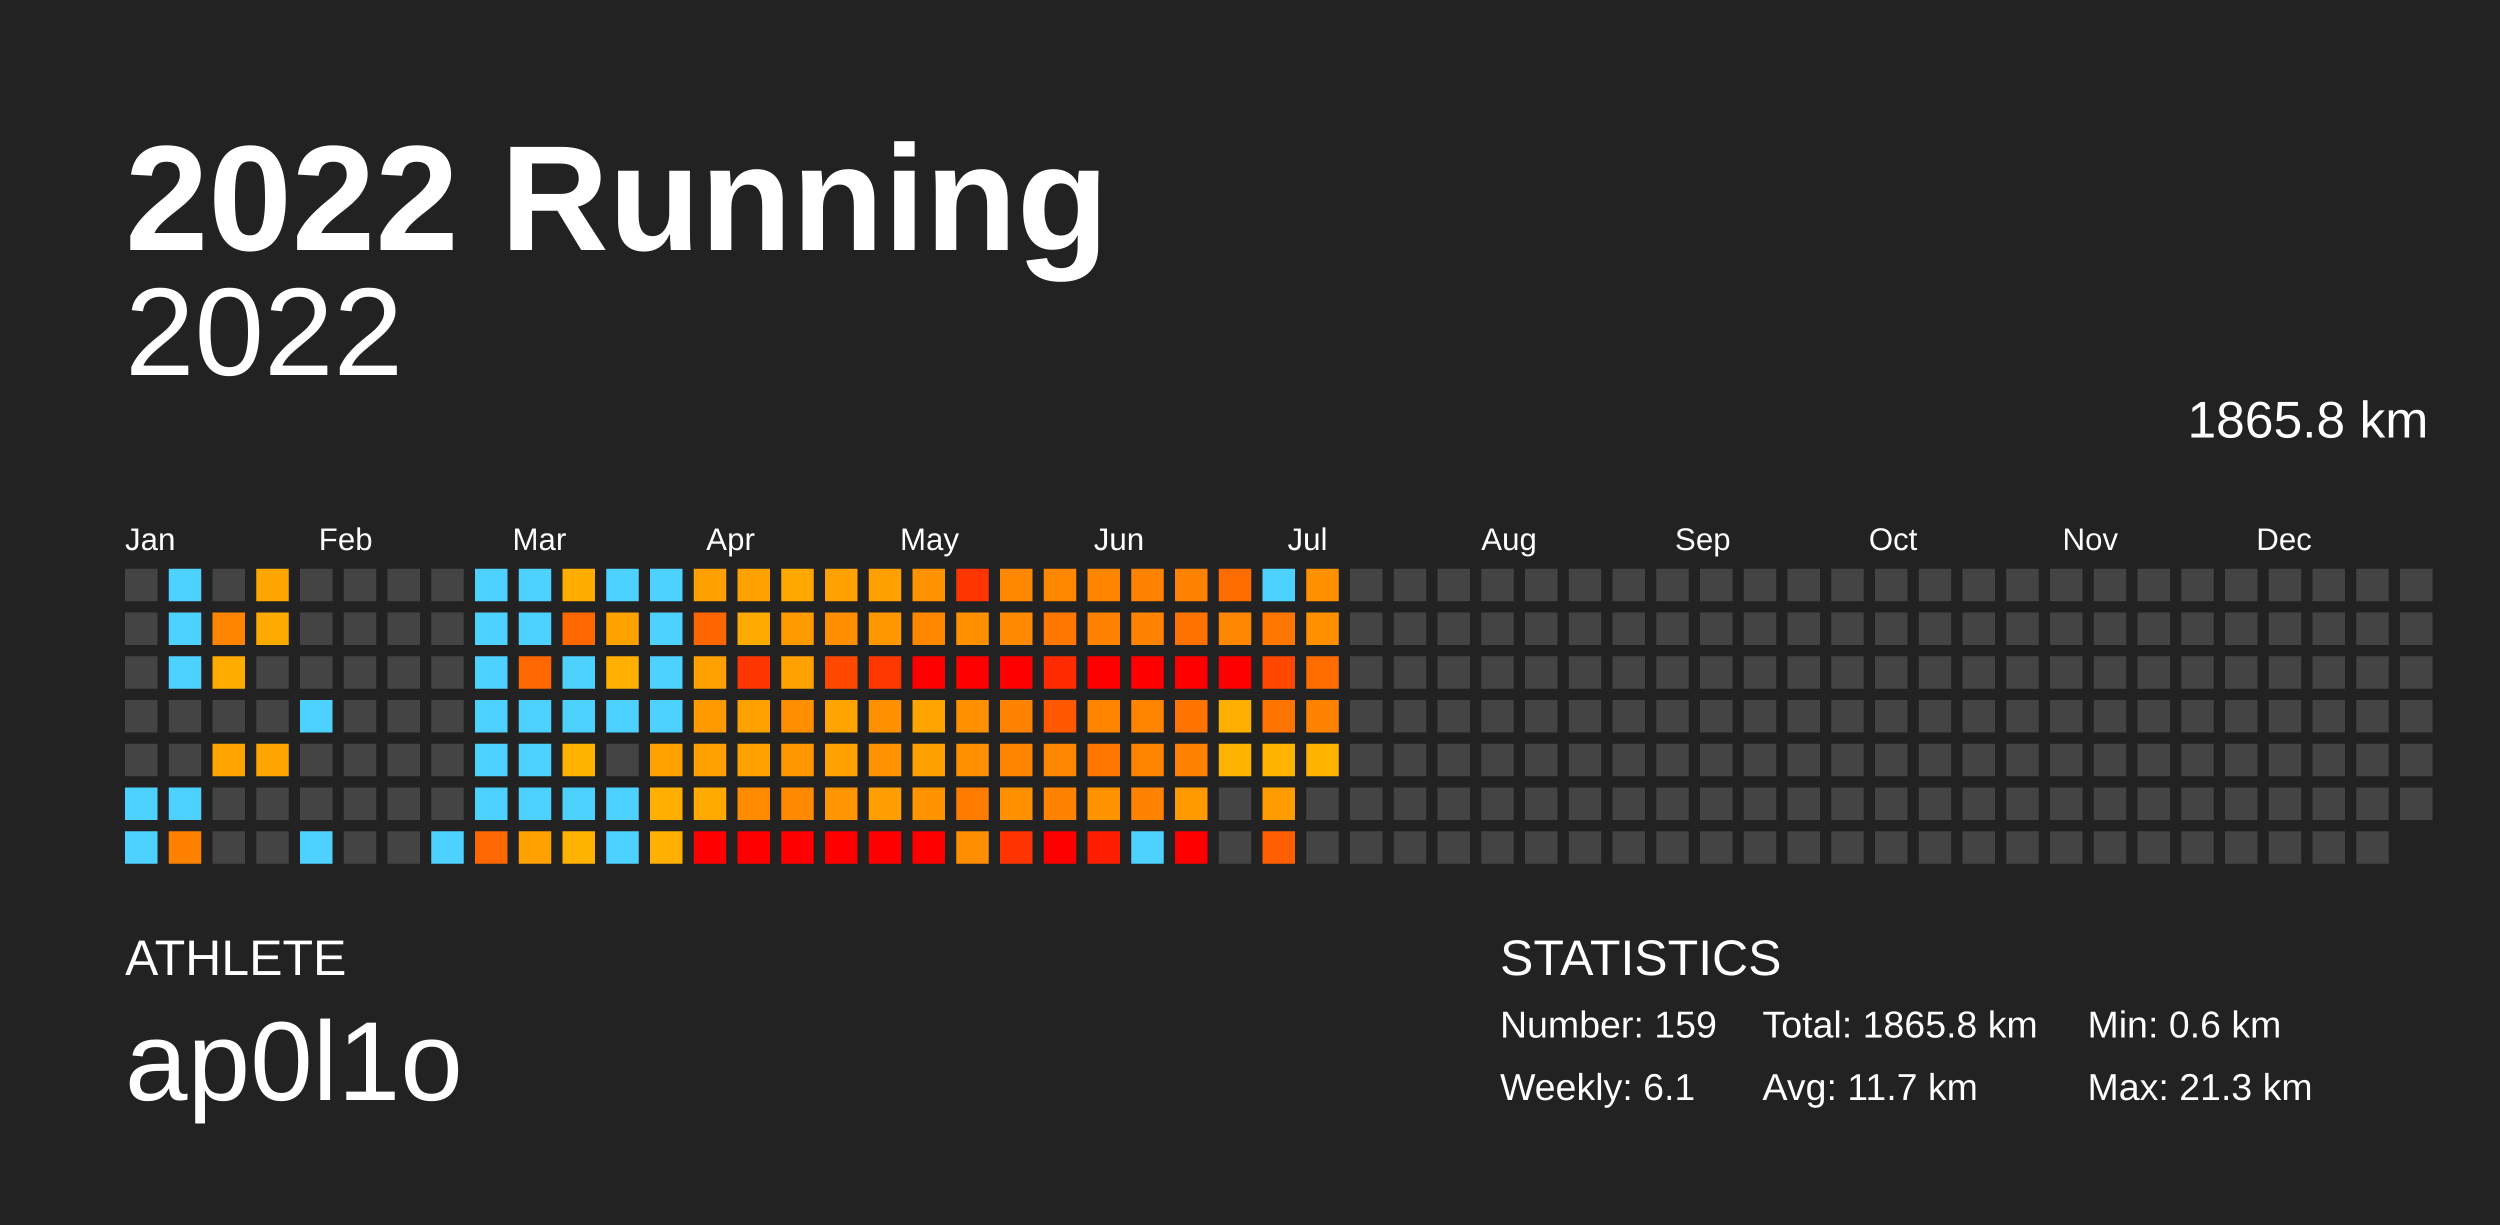
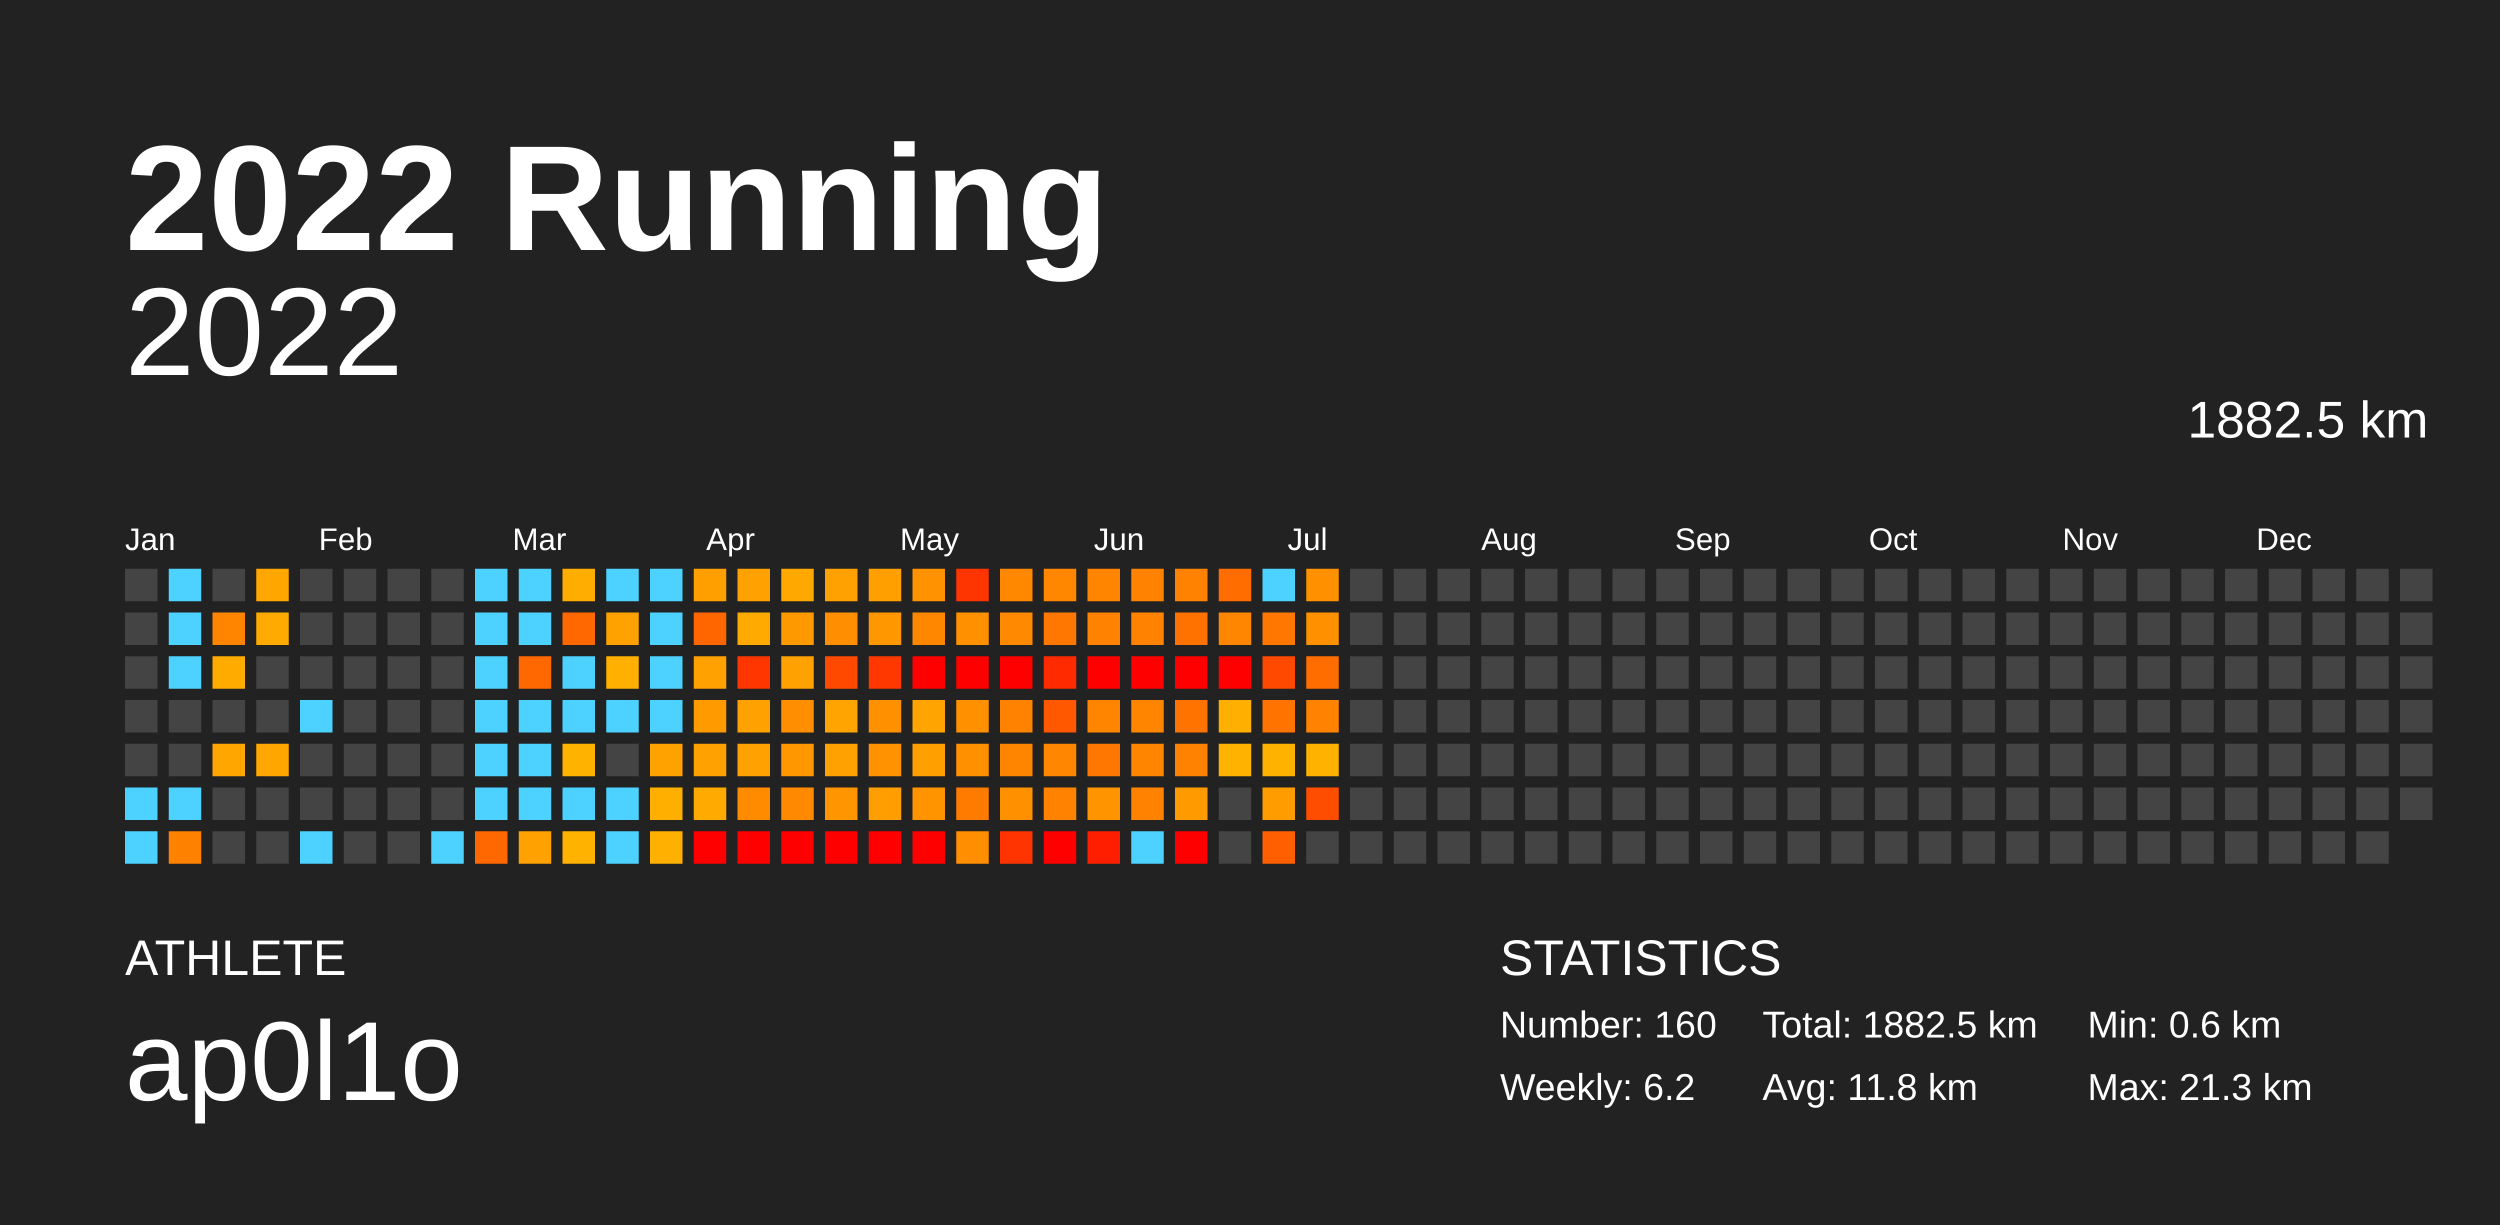
<svg xmlns="http://www.w3.org/2000/svg" baseProfile="full" height="98mm" version="1.1" viewBox="0,0,200,98" width="200mm">
  <defs />
  <rect fill="#222222" height="98" width="200" x="0" y="0" />
  <text fill="#FFFFFF" style="font-size:12px; font-family:Arial; font-weight:bold;" x="10" y="20">2022 Running</text>
  <text fill="#FFFFFF" style="font-size:4px; font-family:Arial" x="10" y="78">ATHLETE</text>
  <text fill="#FFFFFF" style="font-size:9px; font-family:Arial" x="10" y="88">ap0l1o</text>
  <text fill="#FFFFFF" style="font-size:4px; font-family:Arial" x="120" y="78">STATISTICS</text>
-   <text fill="#FFFFFF" style="font-size:3px; font-family:Arial" x="120" y="83">Number: 159</text>
-   <text fill="#FFFFFF" style="font-size:3px; font-family:Arial" x="120" y="88">Weekly: 6.1</text>
-   <text fill="#FFFFFF" style="font-size:3px; font-family:Arial" x="141" y="83">Total: 1865.8 km</text>
-   <text fill="#FFFFFF" style="font-size:3px; font-family:Arial" x="141" y="88">Avg: 11.7 km</text>
+   <text fill="#FFFFFF" style="font-size:3px; font-family:Arial" x="120" y="83">Number: 160</text>
+   <text fill="#FFFFFF" style="font-size:3px; font-family:Arial" x="120" y="88">Weekly: 6.2</text>
+   <text fill="#FFFFFF" style="font-size:3px; font-family:Arial" x="141" y="83">Total: 1882.5 km</text>
+   <text fill="#FFFFFF" style="font-size:3px; font-family:Arial" x="141" y="88">Avg: 11.8 km</text>
  <text fill="#FFFFFF" style="font-size:3px; font-family:Arial" x="167" y="83">Min: 0.6 km</text>
  <text fill="#FFFFFF" style="font-size:3px; font-family:Arial" x="167" y="88">Max: 21.3 km</text>
  <text alignment-baseline="hanging" fill="#FFFFFF" style="font-size:10.0px; font-family:Arial;" x="10" y="30">2022</text>
-   <text alignment-baseline="hanging" fill="#FFFFFF" style="font-size:4.125px; font-family:Arial;" x="175" y="35">1865.8 km</text>
+   <text alignment-baseline="hanging" fill="#FFFFFF" style="font-size:4.125px; font-family:Arial;" x="175" y="35">1882.5 km</text>
  <text fill="#FFFFFF" style="font-size:2.5px; font-family:Arial" x="10.0" y="44">Jan</text>
  <text fill="#FFFFFF" style="font-size:2.5px; font-family:Arial" x="25.5" y="44">Feb</text>
  <text fill="#FFFFFF" style="font-size:2.5px; font-family:Arial" x="41.0" y="44">Mar</text>
  <text fill="#FFFFFF" style="font-size:2.5px; font-family:Arial" x="56.5" y="44">Apr</text>
  <text fill="#FFFFFF" style="font-size:2.5px; font-family:Arial" x="72.0" y="44">May</text>
  <text fill="#FFFFFF" style="font-size:2.5px; font-family:Arial" x="87.5" y="44">Jun</text>
  <text fill="#FFFFFF" style="font-size:2.5px; font-family:Arial" x="103.0" y="44">Jul</text>
  <text fill="#FFFFFF" style="font-size:2.5px; font-family:Arial" x="118.5" y="44">Aug</text>
  <text fill="#FFFFFF" style="font-size:2.5px; font-family:Arial" x="134.0" y="44">Sep</text>
  <text fill="#FFFFFF" style="font-size:2.5px; font-family:Arial" x="149.5" y="44">Oct</text>
  <text fill="#FFFFFF" style="font-size:2.5px; font-family:Arial" x="165.0" y="44">Nov</text>
  <text fill="#FFFFFF" style="font-size:2.5px; font-family:Arial" x="180.5" y="44">Dec</text>
  <rect fill="#444444" height="2.6" width="2.6" x="10.0" y="45.5" />
  <rect fill="#444444" height="2.6" width="2.6" x="10.0" y="49.0" />
  <rect fill="#444444" height="2.6" width="2.6" x="10.0" y="52.5" />
  <rect fill="#444444" height="2.6" width="2.6" x="10.0" y="56.0" />
  <rect fill="#444444" height="2.6" width="2.6" x="10.0" y="59.5" />
  <rect fill="#4dd2ff" height="2.6" width="2.6" x="10.0" y="63.0" />
  <rect fill="#4dd2ff" height="2.6" width="2.6" x="10.0" y="66.5" />
  <rect fill="#4dd2ff" height="2.6" width="2.6" x="13.5" y="45.5" />
  <rect fill="#4dd2ff" height="2.6" width="2.6" x="13.5" y="49.0" />
  <rect fill="#4dd2ff" height="2.6" width="2.6" x="13.5" y="52.5" />
  <rect fill="#444444" height="2.6" width="2.6" x="13.5" y="56.0" />
  <rect fill="#444444" height="2.6" width="2.6" x="13.5" y="59.5" />
  <rect fill="#4dd2ff" height="2.6" width="2.6" x="13.5" y="63.0" />
  <rect fill="#ff8100" height="2.6" width="2.6" x="13.5" y="66.5" />
  <rect fill="#444444" height="2.6" width="2.6" x="17.0" y="45.5" />
  <rect fill="#ff8500" height="2.6" width="2.6" x="17.0" y="49.0" />
  <rect fill="#ffab00" height="2.6" width="2.6" x="17.0" y="52.5" />
  <rect fill="#444444" height="2.6" width="2.6" x="17.0" y="56.0" />
  <rect fill="#ffa700" height="2.6" width="2.6" x="17.0" y="59.5" />
  <rect fill="#444444" height="2.6" width="2.6" x="17.0" y="63.0" />
  <rect fill="#444444" height="2.6" width="2.6" x="17.0" y="66.5" />
  <rect fill="#ffa700" height="2.6" width="2.6" x="20.5" y="45.5" />
  <rect fill="#ffaa00" height="2.6" width="2.6" x="20.5" y="49.0" />
  <rect fill="#444444" height="2.6" width="2.6" x="20.5" y="52.5" />
  <rect fill="#444444" height="2.6" width="2.6" x="20.5" y="56.0" />
  <rect fill="#ffa700" height="2.6" width="2.6" x="20.5" y="59.5" />
  <rect fill="#444444" height="2.6" width="2.6" x="20.5" y="63.0" />
  <rect fill="#444444" height="2.6" width="2.6" x="20.5" y="66.5" />
  <rect fill="#444444" height="2.6" width="2.6" x="24.0" y="45.5" />
  <rect fill="#444444" height="2.6" width="2.6" x="24.0" y="49.0" />
  <rect fill="#444444" height="2.6" width="2.6" x="24.0" y="52.5" />
  <rect fill="#4dd2ff" height="2.6" width="2.6" x="24.0" y="56.0" />
  <rect fill="#444444" height="2.6" width="2.6" x="24.0" y="59.5" />
  <rect fill="#444444" height="2.6" width="2.6" x="24.0" y="63.0" />
  <rect fill="#4dd2ff" height="2.6" width="2.6" x="24.0" y="66.5" />
  <rect fill="#444444" height="2.6" width="2.6" x="27.5" y="45.5" />
  <rect fill="#444444" height="2.6" width="2.6" x="27.5" y="49.0" />
  <rect fill="#444444" height="2.6" width="2.6" x="27.5" y="52.5" />
  <rect fill="#444444" height="2.6" width="2.6" x="27.5" y="56.0" />
  <rect fill="#444444" height="2.6" width="2.6" x="27.5" y="59.5" />
  <rect fill="#444444" height="2.6" width="2.6" x="27.5" y="63.0" />
  <rect fill="#444444" height="2.6" width="2.6" x="27.5" y="66.5" />
  <rect fill="#444444" height="2.6" width="2.6" x="31.0" y="45.5" />
  <rect fill="#444444" height="2.6" width="2.6" x="31.0" y="49.0" />
  <rect fill="#444444" height="2.6" width="2.6" x="31.0" y="52.5" />
  <rect fill="#444444" height="2.6" width="2.6" x="31.0" y="56.0" />
  <rect fill="#444444" height="2.6" width="2.6" x="31.0" y="59.5" />
  <rect fill="#444444" height="2.6" width="2.6" x="31.0" y="63.0" />
  <rect fill="#444444" height="2.6" width="2.6" x="31.0" y="66.5" />
  <rect fill="#444444" height="2.6" width="2.6" x="34.5" y="45.5" />
  <rect fill="#444444" height="2.6" width="2.6" x="34.5" y="49.0" />
  <rect fill="#444444" height="2.6" width="2.6" x="34.5" y="52.5" />
  <rect fill="#444444" height="2.6" width="2.6" x="34.5" y="56.0" />
  <rect fill="#444444" height="2.6" width="2.6" x="34.5" y="59.5" />
  <rect fill="#444444" height="2.6" width="2.6" x="34.5" y="63.0" />
  <rect fill="#4dd2ff" height="2.6" width="2.6" x="34.5" y="66.5" />
  <rect fill="#4dd2ff" height="2.6" width="2.6" x="38.0" y="45.5" />
  <rect fill="#4dd2ff" height="2.6" width="2.6" x="38.0" y="49.0" />
  <rect fill="#4dd2ff" height="2.6" width="2.6" x="38.0" y="52.5" />
  <rect fill="#4dd2ff" height="2.6" width="2.6" x="38.0" y="56.0" />
  <rect fill="#4dd2ff" height="2.6" width="2.6" x="38.0" y="59.5" />
  <rect fill="#4dd2ff" height="2.6" width="2.6" x="38.0" y="63.0" />
  <rect fill="#ff6700" height="2.6" width="2.6" x="38.0" y="66.5" />
  <rect fill="#4dd2ff" height="2.6" width="2.6" x="41.5" y="45.5" />
  <rect fill="#4dd2ff" height="2.6" width="2.6" x="41.5" y="49.0" />
  <rect fill="#ff6700" height="2.6" width="2.6" x="41.5" y="52.5" />
  <rect fill="#4dd2ff" height="2.6" width="2.6" x="41.5" y="56.0" />
  <rect fill="#4dd2ff" height="2.6" width="2.6" x="41.5" y="59.5" />
  <rect fill="#4dd2ff" height="2.6" width="2.6" x="41.5" y="63.0" />
  <rect fill="#ffa100" height="2.6" width="2.6" x="41.5" y="66.5" />
  <rect fill="#ffae00" height="2.6" width="2.6" x="45.0" y="45.5" />
  <rect fill="#ff6700" height="2.6" width="2.6" x="45.0" y="49.0" />
  <rect fill="#4dd2ff" height="2.6" width="2.6" x="45.0" y="52.5" />
  <rect fill="#4dd2ff" height="2.6" width="2.6" x="45.0" y="56.0" />
  <rect fill="#ffb300" height="2.6" width="2.6" x="45.0" y="59.5" />
  <rect fill="#4dd2ff" height="2.6" width="2.6" x="45.0" y="63.0" />
  <rect fill="#ffb300" height="2.6" width="2.6" x="45.0" y="66.5" />
  <rect fill="#4dd2ff" height="2.6" width="2.6" x="48.5" y="45.5" />
  <rect fill="#ffa200" height="2.6" width="2.6" x="48.5" y="49.0" />
  <rect fill="#ffb000" height="2.6" width="2.6" x="48.5" y="52.5" />
  <rect fill="#4dd2ff" height="2.6" width="2.6" x="48.5" y="56.0" />
  <rect fill="#444444" height="2.6" width="2.6" x="48.5" y="59.5" />
  <rect fill="#4dd2ff" height="2.6" width="2.6" x="48.5" y="63.0" />
  <rect fill="#4dd2ff" height="2.6" width="2.6" x="48.5" y="66.5" />
  <rect fill="#4dd2ff" height="2.6" width="2.6" x="52.0" y="45.5" />
  <rect fill="#4dd2ff" height="2.6" width="2.6" x="52.0" y="49.0" />
  <rect fill="#4dd2ff" height="2.6" width="2.6" x="52.0" y="52.5" />
  <rect fill="#4dd2ff" height="2.6" width="2.6" x="52.0" y="56.0" />
  <rect fill="#ffa200" height="2.6" width="2.6" x="52.0" y="59.5" />
  <rect fill="#ffaf00" height="2.6" width="2.6" x="52.0" y="63.0" />
  <rect fill="#ffb000" height="2.6" width="2.6" x="52.0" y="66.5" />
  <rect fill="#ff9f00" height="2.6" width="2.6" x="55.5" y="45.5" />
  <rect fill="#ff6600" height="2.6" width="2.6" x="55.5" y="49.0" />
  <rect fill="#ffa100" height="2.6" width="2.6" x="55.5" y="52.5" />
  <rect fill="#ff9b00" height="2.6" width="2.6" x="55.5" y="56.0" />
  <rect fill="#ffa100" height="2.6" width="2.6" x="55.5" y="59.5" />
  <rect fill="#ffaa00" height="2.6" width="2.6" x="55.5" y="63.0" />
  <rect fill="red" height="2.6" width="2.6" x="55.5" y="66.5" />
  <rect fill="#ffa100" height="2.6" width="2.6" x="59.0" y="45.5" />
  <rect fill="#ffaa00" height="2.6" width="2.6" x="59.0" y="49.0" />
  <rect fill="#ff3600" height="2.6" width="2.6" x="59.0" y="52.5" />
  <rect fill="#ffa100" height="2.6" width="2.6" x="59.0" y="56.0" />
  <rect fill="#ffa100" height="2.6" width="2.6" x="59.0" y="59.5" />
  <rect fill="#ff8b00" height="2.6" width="2.6" x="59.0" y="63.0" />
  <rect fill="red" height="2.6" width="2.6" x="59.0" y="66.5" />
  <rect fill="#ffa800" height="2.6" width="2.6" x="62.5" y="45.5" />
  <rect fill="#ff9900" height="2.6" width="2.6" x="62.5" y="49.0" />
  <rect fill="#ffa100" height="2.6" width="2.6" x="62.5" y="52.5" />
  <rect fill="#ff8f00" height="2.6" width="2.6" x="62.5" y="56.0" />
  <rect fill="#ff9800" height="2.6" width="2.6" x="62.5" y="59.5" />
  <rect fill="#ff8900" height="2.6" width="2.6" x="62.5" y="63.0" />
  <rect fill="red" height="2.6" width="2.6" x="62.5" y="66.5" />
  <rect fill="#ffa100" height="2.6" width="2.6" x="66.0" y="45.5" />
  <rect fill="#ff8f00" height="2.6" width="2.6" x="66.0" y="49.0" />
  <rect fill="#ff4900" height="2.6" width="2.6" x="66.0" y="52.5" />
  <rect fill="#ffa400" height="2.6" width="2.6" x="66.0" y="56.0" />
  <rect fill="#ffa100" height="2.6" width="2.6" x="66.0" y="59.5" />
  <rect fill="#ff9500" height="2.6" width="2.6" x="66.0" y="63.0" />
  <rect fill="red" height="2.6" width="2.6" x="66.0" y="66.5" />
  <rect fill="#ffa000" height="2.6" width="2.6" x="69.5" y="45.5" />
  <rect fill="#ff9700" height="2.6" width="2.6" x="69.5" y="49.0" />
  <rect fill="#ff3800" height="2.6" width="2.6" x="69.5" y="52.5" />
  <rect fill="#ff9100" height="2.6" width="2.6" x="69.5" y="56.0" />
  <rect fill="#ff9200" height="2.6" width="2.6" x="69.5" y="59.5" />
  <rect fill="#ff9e00" height="2.6" width="2.6" x="69.5" y="63.0" />
  <rect fill="red" height="2.6" width="2.6" x="69.5" y="66.5" />
  <rect fill="#ff9200" height="2.6" width="2.6" x="73.0" y="45.5" />
  <rect fill="#ff8700" height="2.6" width="2.6" x="73.0" y="49.0" />
  <rect fill="red" height="2.6" width="2.6" x="73.0" y="52.5" />
  <rect fill="#ffa400" height="2.6" width="2.6" x="73.0" y="56.0" />
  <rect fill="#ff9f00" height="2.6" width="2.6" x="73.0" y="59.5" />
  <rect fill="#ff9400" height="2.6" width="2.6" x="73.0" y="63.0" />
  <rect fill="red" height="2.6" width="2.6" x="73.0" y="66.5" />
  <rect fill="#ff3500" height="2.6" width="2.6" x="76.5" y="45.5" />
  <rect fill="#ff9100" height="2.6" width="2.6" x="76.5" y="49.0" />
  <rect fill="red" height="2.6" width="2.6" x="76.5" y="52.5" />
  <rect fill="#ff9000" height="2.6" width="2.6" x="76.5" y="56.0" />
  <rect fill="#ff9000" height="2.6" width="2.6" x="76.5" y="59.5" />
  <rect fill="#ff7b00" height="2.6" width="2.6" x="76.5" y="63.0" />
  <rect fill="#ff8e00" height="2.6" width="2.6" x="76.5" y="66.5" />
  <rect fill="#ff8800" height="2.6" width="2.6" x="80.0" y="45.5" />
  <rect fill="#ff8900" height="2.6" width="2.6" x="80.0" y="49.0" />
  <rect fill="red" height="2.6" width="2.6" x="80.0" y="52.5" />
  <rect fill="#ff8200" height="2.6" width="2.6" x="80.0" y="56.0" />
  <rect fill="#ff8400" height="2.6" width="2.6" x="80.0" y="59.5" />
  <rect fill="#ff9100" height="2.6" width="2.6" x="80.0" y="63.0" />
  <rect fill="#ff3400" height="2.6" width="2.6" x="80.0" y="66.5" />
  <rect fill="#ff8700" height="2.6" width="2.6" x="83.5" y="45.5" />
  <rect fill="#ff7700" height="2.6" width="2.6" x="83.5" y="49.0" />
  <rect fill="#ff2a00" height="2.6" width="2.6" x="83.5" y="52.5" />
  <rect fill="#ff5800" height="2.6" width="2.6" x="83.5" y="56.0" />
  <rect fill="#ff8600" height="2.6" width="2.6" x="83.5" y="59.5" />
  <rect fill="#ff8300" height="2.6" width="2.6" x="83.5" y="63.0" />
  <rect fill="red" height="2.6" width="2.6" x="83.5" y="66.5" />
  <rect fill="#ff8400" height="2.6" width="2.6" x="87.0" y="45.5" />
  <rect fill="#ff8200" height="2.6" width="2.6" x="87.0" y="49.0" />
  <rect fill="red" height="2.6" width="2.6" x="87.0" y="52.5" />
  <rect fill="#ff8500" height="2.6" width="2.6" x="87.0" y="56.0" />
  <rect fill="#ff7700" height="2.6" width="2.6" x="87.0" y="59.5" />
  <rect fill="#ff9400" height="2.6" width="2.6" x="87.0" y="63.0" />
  <rect fill="#ff1f00" height="2.6" width="2.6" x="87.0" y="66.5" />
  <rect fill="#ff8200" height="2.6" width="2.6" x="90.5" y="45.5" />
  <rect fill="#ff8300" height="2.6" width="2.6" x="90.5" y="49.0" />
  <rect fill="red" height="2.6" width="2.6" x="90.5" y="52.5" />
  <rect fill="#ff8400" height="2.6" width="2.6" x="90.5" y="56.0" />
  <rect fill="#ff8400" height="2.6" width="2.6" x="90.5" y="59.5" />
  <rect fill="#ff8300" height="2.6" width="2.6" x="90.5" y="63.0" />
  <rect fill="#4dd2ff" height="2.6" width="2.6" x="90.5" y="66.5" />
  <rect fill="#ff8300" height="2.6" width="2.6" x="94.0" y="45.5" />
  <rect fill="#ff7200" height="2.6" width="2.6" x="94.0" y="49.0" />
  <rect fill="red" height="2.6" width="2.6" x="94.0" y="52.5" />
  <rect fill="#ff7400" height="2.6" width="2.6" x="94.0" y="56.0" />
  <rect fill="#ff8300" height="2.6" width="2.6" x="94.0" y="59.5" />
  <rect fill="#ff9b00" height="2.6" width="2.6" x="94.0" y="63.0" />
  <rect fill="red" height="2.6" width="2.6" x="94.0" y="66.5" />
  <rect fill="#ff6d00" height="2.6" width="2.6" x="97.5" y="45.5" />
  <rect fill="#ff8600" height="2.6" width="2.6" x="97.5" y="49.0" />
  <rect fill="red" height="2.6" width="2.6" x="97.5" y="52.5" />
  <rect fill="#ffaf00" height="2.6" width="2.6" x="97.5" y="56.0" />
  <rect fill="#ffb200" height="2.6" width="2.6" x="97.5" y="59.5" />
  <rect fill="#444444" height="2.6" width="2.6" x="97.5" y="63.0" />
  <rect fill="#444444" height="2.6" width="2.6" x="97.5" y="66.5" />
  <rect fill="#4dd2ff" height="2.6" width="2.6" x="101.0" y="45.5" />
  <rect fill="#ff7600" height="2.6" width="2.6" x="101.0" y="49.0" />
  <rect fill="#ff4800" height="2.6" width="2.6" x="101.0" y="52.5" />
  <rect fill="#ff7300" height="2.6" width="2.6" x="101.0" y="56.0" />
  <rect fill="#ffb300" height="2.6" width="2.6" x="101.0" y="59.5" />
  <rect fill="#ff9d00" height="2.6" width="2.6" x="101.0" y="63.0" />
  <rect fill="#ff5f00" height="2.6" width="2.6" x="101.0" y="66.5" />
  <rect fill="#ff9100" height="2.6" width="2.6" x="104.5" y="45.5" />
  <rect fill="#ff9100" height="2.6" width="2.6" x="104.5" y="49.0" />
  <rect fill="#ff6d00" height="2.6" width="2.6" x="104.5" y="52.5" />
  <rect fill="#ff8300" height="2.6" width="2.6" x="104.5" y="56.0" />
  <rect fill="#ffb300" height="2.6" width="2.6" x="104.5" y="59.5" />
-   <rect fill="#444444" height="2.6" width="2.6" x="104.5" y="63.0" />
+   <rect fill="#ff4d00" height="2.6" width="2.6" x="104.5" y="63.0" />
  <rect fill="#444444" height="2.6" width="2.6" x="104.5" y="66.5" />
  <rect fill="#444444" height="2.6" width="2.6" x="108.0" y="45.5" />
  <rect fill="#444444" height="2.6" width="2.6" x="108.0" y="49.0" />
  <rect fill="#444444" height="2.6" width="2.6" x="108.0" y="52.5" />
  <rect fill="#444444" height="2.6" width="2.6" x="108.0" y="56.0" />
  <rect fill="#444444" height="2.6" width="2.6" x="108.0" y="59.5" />
  <rect fill="#444444" height="2.6" width="2.6" x="108.0" y="63.0" />
  <rect fill="#444444" height="2.6" width="2.6" x="108.0" y="66.5" />
  <rect fill="#444444" height="2.6" width="2.6" x="111.5" y="45.5" />
  <rect fill="#444444" height="2.6" width="2.6" x="111.5" y="49.0" />
  <rect fill="#444444" height="2.6" width="2.6" x="111.5" y="52.5" />
  <rect fill="#444444" height="2.6" width="2.6" x="111.5" y="56.0" />
  <rect fill="#444444" height="2.6" width="2.6" x="111.5" y="59.5" />
  <rect fill="#444444" height="2.6" width="2.6" x="111.5" y="63.0" />
  <rect fill="#444444" height="2.6" width="2.6" x="111.5" y="66.5" />
  <rect fill="#444444" height="2.6" width="2.6" x="115.0" y="45.5" />
  <rect fill="#444444" height="2.6" width="2.6" x="115.0" y="49.0" />
  <rect fill="#444444" height="2.6" width="2.6" x="115.0" y="52.5" />
  <rect fill="#444444" height="2.6" width="2.6" x="115.0" y="56.0" />
  <rect fill="#444444" height="2.6" width="2.6" x="115.0" y="59.5" />
  <rect fill="#444444" height="2.6" width="2.6" x="115.0" y="63.0" />
  <rect fill="#444444" height="2.6" width="2.6" x="115.0" y="66.5" />
  <rect fill="#444444" height="2.6" width="2.6" x="118.5" y="45.5" />
  <rect fill="#444444" height="2.6" width="2.6" x="118.5" y="49.0" />
  <rect fill="#444444" height="2.6" width="2.6" x="118.5" y="52.5" />
  <rect fill="#444444" height="2.6" width="2.6" x="118.5" y="56.0" />
  <rect fill="#444444" height="2.6" width="2.6" x="118.5" y="59.5" />
  <rect fill="#444444" height="2.6" width="2.6" x="118.5" y="63.0" />
  <rect fill="#444444" height="2.6" width="2.6" x="118.5" y="66.5" />
  <rect fill="#444444" height="2.6" width="2.6" x="122.0" y="45.5" />
  <rect fill="#444444" height="2.6" width="2.6" x="122.0" y="49.0" />
  <rect fill="#444444" height="2.6" width="2.6" x="122.0" y="52.5" />
  <rect fill="#444444" height="2.6" width="2.6" x="122.0" y="56.0" />
  <rect fill="#444444" height="2.6" width="2.6" x="122.0" y="59.5" />
  <rect fill="#444444" height="2.6" width="2.6" x="122.0" y="63.0" />
  <rect fill="#444444" height="2.6" width="2.6" x="122.0" y="66.5" />
  <rect fill="#444444" height="2.6" width="2.6" x="125.5" y="45.5" />
  <rect fill="#444444" height="2.6" width="2.6" x="125.5" y="49.0" />
  <rect fill="#444444" height="2.6" width="2.6" x="125.5" y="52.5" />
  <rect fill="#444444" height="2.6" width="2.6" x="125.5" y="56.0" />
  <rect fill="#444444" height="2.6" width="2.6" x="125.5" y="59.5" />
  <rect fill="#444444" height="2.6" width="2.6" x="125.5" y="63.0" />
  <rect fill="#444444" height="2.6" width="2.6" x="125.5" y="66.5" />
  <rect fill="#444444" height="2.6" width="2.6" x="129.0" y="45.5" />
  <rect fill="#444444" height="2.6" width="2.6" x="129.0" y="49.0" />
  <rect fill="#444444" height="2.6" width="2.6" x="129.0" y="52.5" />
  <rect fill="#444444" height="2.6" width="2.6" x="129.0" y="56.0" />
  <rect fill="#444444" height="2.6" width="2.6" x="129.0" y="59.5" />
  <rect fill="#444444" height="2.6" width="2.6" x="129.0" y="63.0" />
  <rect fill="#444444" height="2.6" width="2.6" x="129.0" y="66.5" />
  <rect fill="#444444" height="2.6" width="2.6" x="132.5" y="45.5" />
  <rect fill="#444444" height="2.6" width="2.6" x="132.5" y="49.0" />
  <rect fill="#444444" height="2.6" width="2.6" x="132.5" y="52.5" />
  <rect fill="#444444" height="2.6" width="2.6" x="132.5" y="56.0" />
  <rect fill="#444444" height="2.6" width="2.6" x="132.5" y="59.5" />
  <rect fill="#444444" height="2.6" width="2.6" x="132.5" y="63.0" />
  <rect fill="#444444" height="2.6" width="2.6" x="132.5" y="66.5" />
  <rect fill="#444444" height="2.6" width="2.6" x="136.0" y="45.5" />
  <rect fill="#444444" height="2.6" width="2.6" x="136.0" y="49.0" />
  <rect fill="#444444" height="2.6" width="2.6" x="136.0" y="52.5" />
  <rect fill="#444444" height="2.6" width="2.6" x="136.0" y="56.0" />
  <rect fill="#444444" height="2.6" width="2.6" x="136.0" y="59.5" />
  <rect fill="#444444" height="2.6" width="2.6" x="136.0" y="63.0" />
  <rect fill="#444444" height="2.6" width="2.6" x="136.0" y="66.5" />
  <rect fill="#444444" height="2.6" width="2.6" x="139.5" y="45.5" />
  <rect fill="#444444" height="2.6" width="2.6" x="139.5" y="49.0" />
  <rect fill="#444444" height="2.6" width="2.6" x="139.5" y="52.5" />
  <rect fill="#444444" height="2.6" width="2.6" x="139.5" y="56.0" />
  <rect fill="#444444" height="2.6" width="2.6" x="139.5" y="59.5" />
  <rect fill="#444444" height="2.6" width="2.6" x="139.5" y="63.0" />
  <rect fill="#444444" height="2.6" width="2.6" x="139.5" y="66.5" />
  <rect fill="#444444" height="2.6" width="2.6" x="143.0" y="45.5" />
  <rect fill="#444444" height="2.6" width="2.6" x="143.0" y="49.0" />
  <rect fill="#444444" height="2.6" width="2.6" x="143.0" y="52.5" />
  <rect fill="#444444" height="2.6" width="2.6" x="143.0" y="56.0" />
  <rect fill="#444444" height="2.6" width="2.6" x="143.0" y="59.5" />
  <rect fill="#444444" height="2.6" width="2.6" x="143.0" y="63.0" />
  <rect fill="#444444" height="2.6" width="2.6" x="143.0" y="66.5" />
  <rect fill="#444444" height="2.6" width="2.6" x="146.5" y="45.5" />
  <rect fill="#444444" height="2.6" width="2.6" x="146.5" y="49.0" />
  <rect fill="#444444" height="2.6" width="2.6" x="146.5" y="52.5" />
  <rect fill="#444444" height="2.6" width="2.6" x="146.5" y="56.0" />
  <rect fill="#444444" height="2.6" width="2.6" x="146.5" y="59.5" />
  <rect fill="#444444" height="2.6" width="2.6" x="146.5" y="63.0" />
  <rect fill="#444444" height="2.6" width="2.6" x="146.5" y="66.5" />
  <rect fill="#444444" height="2.6" width="2.6" x="150.0" y="45.5" />
  <rect fill="#444444" height="2.6" width="2.6" x="150.0" y="49.0" />
  <rect fill="#444444" height="2.6" width="2.6" x="150.0" y="52.5" />
  <rect fill="#444444" height="2.6" width="2.6" x="150.0" y="56.0" />
  <rect fill="#444444" height="2.6" width="2.6" x="150.0" y="59.5" />
  <rect fill="#444444" height="2.6" width="2.6" x="150.0" y="63.0" />
  <rect fill="#444444" height="2.6" width="2.6" x="150.0" y="66.5" />
  <rect fill="#444444" height="2.6" width="2.6" x="153.5" y="45.5" />
  <rect fill="#444444" height="2.6" width="2.6" x="153.5" y="49.0" />
  <rect fill="#444444" height="2.6" width="2.6" x="153.5" y="52.5" />
  <rect fill="#444444" height="2.6" width="2.6" x="153.5" y="56.0" />
  <rect fill="#444444" height="2.6" width="2.6" x="153.5" y="59.5" />
  <rect fill="#444444" height="2.6" width="2.6" x="153.5" y="63.0" />
  <rect fill="#444444" height="2.6" width="2.6" x="153.5" y="66.5" />
  <rect fill="#444444" height="2.6" width="2.6" x="157.0" y="45.5" />
  <rect fill="#444444" height="2.6" width="2.6" x="157.0" y="49.0" />
  <rect fill="#444444" height="2.6" width="2.6" x="157.0" y="52.5" />
  <rect fill="#444444" height="2.6" width="2.6" x="157.0" y="56.0" />
  <rect fill="#444444" height="2.6" width="2.6" x="157.0" y="59.5" />
  <rect fill="#444444" height="2.6" width="2.6" x="157.0" y="63.0" />
  <rect fill="#444444" height="2.6" width="2.6" x="157.0" y="66.5" />
  <rect fill="#444444" height="2.6" width="2.6" x="160.5" y="45.5" />
  <rect fill="#444444" height="2.6" width="2.6" x="160.5" y="49.0" />
  <rect fill="#444444" height="2.6" width="2.6" x="160.5" y="52.5" />
  <rect fill="#444444" height="2.6" width="2.6" x="160.5" y="56.0" />
  <rect fill="#444444" height="2.6" width="2.6" x="160.5" y="59.5" />
  <rect fill="#444444" height="2.6" width="2.6" x="160.5" y="63.0" />
  <rect fill="#444444" height="2.6" width="2.6" x="160.5" y="66.5" />
  <rect fill="#444444" height="2.6" width="2.6" x="164.0" y="45.5" />
  <rect fill="#444444" height="2.6" width="2.6" x="164.0" y="49.0" />
  <rect fill="#444444" height="2.6" width="2.6" x="164.0" y="52.5" />
  <rect fill="#444444" height="2.6" width="2.6" x="164.0" y="56.0" />
  <rect fill="#444444" height="2.6" width="2.6" x="164.0" y="59.5" />
  <rect fill="#444444" height="2.6" width="2.6" x="164.0" y="63.0" />
  <rect fill="#444444" height="2.6" width="2.6" x="164.0" y="66.5" />
  <rect fill="#444444" height="2.6" width="2.6" x="167.5" y="45.5" />
  <rect fill="#444444" height="2.6" width="2.6" x="167.5" y="49.0" />
  <rect fill="#444444" height="2.6" width="2.6" x="167.5" y="52.5" />
  <rect fill="#444444" height="2.6" width="2.6" x="167.5" y="56.0" />
  <rect fill="#444444" height="2.6" width="2.6" x="167.5" y="59.5" />
  <rect fill="#444444" height="2.6" width="2.6" x="167.5" y="63.0" />
  <rect fill="#444444" height="2.6" width="2.6" x="167.5" y="66.5" />
  <rect fill="#444444" height="2.6" width="2.6" x="171.0" y="45.5" />
  <rect fill="#444444" height="2.6" width="2.6" x="171.0" y="49.0" />
  <rect fill="#444444" height="2.6" width="2.6" x="171.0" y="52.5" />
  <rect fill="#444444" height="2.6" width="2.6" x="171.0" y="56.0" />
  <rect fill="#444444" height="2.6" width="2.6" x="171.0" y="59.5" />
  <rect fill="#444444" height="2.6" width="2.6" x="171.0" y="63.0" />
  <rect fill="#444444" height="2.6" width="2.6" x="171.0" y="66.5" />
  <rect fill="#444444" height="2.6" width="2.6" x="174.5" y="45.5" />
  <rect fill="#444444" height="2.6" width="2.6" x="174.5" y="49.0" />
  <rect fill="#444444" height="2.6" width="2.6" x="174.5" y="52.5" />
  <rect fill="#444444" height="2.6" width="2.6" x="174.5" y="56.0" />
  <rect fill="#444444" height="2.6" width="2.6" x="174.5" y="59.5" />
  <rect fill="#444444" height="2.6" width="2.6" x="174.5" y="63.0" />
  <rect fill="#444444" height="2.6" width="2.6" x="174.5" y="66.5" />
  <rect fill="#444444" height="2.6" width="2.6" x="178.0" y="45.5" />
  <rect fill="#444444" height="2.6" width="2.6" x="178.0" y="49.0" />
  <rect fill="#444444" height="2.6" width="2.6" x="178.0" y="52.5" />
  <rect fill="#444444" height="2.6" width="2.6" x="178.0" y="56.0" />
  <rect fill="#444444" height="2.6" width="2.6" x="178.0" y="59.5" />
  <rect fill="#444444" height="2.6" width="2.6" x="178.0" y="63.0" />
  <rect fill="#444444" height="2.6" width="2.6" x="178.0" y="66.5" />
  <rect fill="#444444" height="2.6" width="2.6" x="181.5" y="45.5" />
  <rect fill="#444444" height="2.6" width="2.6" x="181.5" y="49.0" />
  <rect fill="#444444" height="2.6" width="2.6" x="181.5" y="52.5" />
  <rect fill="#444444" height="2.6" width="2.6" x="181.5" y="56.0" />
  <rect fill="#444444" height="2.6" width="2.6" x="181.5" y="59.5" />
  <rect fill="#444444" height="2.6" width="2.6" x="181.5" y="63.0" />
  <rect fill="#444444" height="2.6" width="2.6" x="181.5" y="66.5" />
  <rect fill="#444444" height="2.6" width="2.6" x="185.0" y="45.5" />
  <rect fill="#444444" height="2.6" width="2.6" x="185.0" y="49.0" />
  <rect fill="#444444" height="2.6" width="2.6" x="185.0" y="52.5" />
  <rect fill="#444444" height="2.6" width="2.6" x="185.0" y="56.0" />
  <rect fill="#444444" height="2.6" width="2.6" x="185.0" y="59.5" />
  <rect fill="#444444" height="2.6" width="2.6" x="185.0" y="63.0" />
  <rect fill="#444444" height="2.6" width="2.6" x="185.0" y="66.5" />
  <rect fill="#444444" height="2.6" width="2.6" x="188.5" y="45.5" />
  <rect fill="#444444" height="2.6" width="2.6" x="188.5" y="49.0" />
  <rect fill="#444444" height="2.6" width="2.6" x="188.5" y="52.5" />
  <rect fill="#444444" height="2.6" width="2.6" x="188.5" y="56.0" />
  <rect fill="#444444" height="2.6" width="2.6" x="188.5" y="59.5" />
  <rect fill="#444444" height="2.6" width="2.6" x="188.5" y="63.0" />
  <rect fill="#444444" height="2.6" width="2.6" x="188.5" y="66.5" />
  <rect fill="#444444" height="2.6" width="2.6" x="192.0" y="45.5" />
  <rect fill="#444444" height="2.6" width="2.6" x="192.0" y="49.0" />
  <rect fill="#444444" height="2.6" width="2.6" x="192.0" y="52.5" />
  <rect fill="#444444" height="2.6" width="2.6" x="192.0" y="56.0" />
  <rect fill="#444444" height="2.6" width="2.6" x="192.0" y="59.5" />
  <rect fill="#444444" height="2.6" width="2.6" x="192.0" y="63.0" />
</svg>
